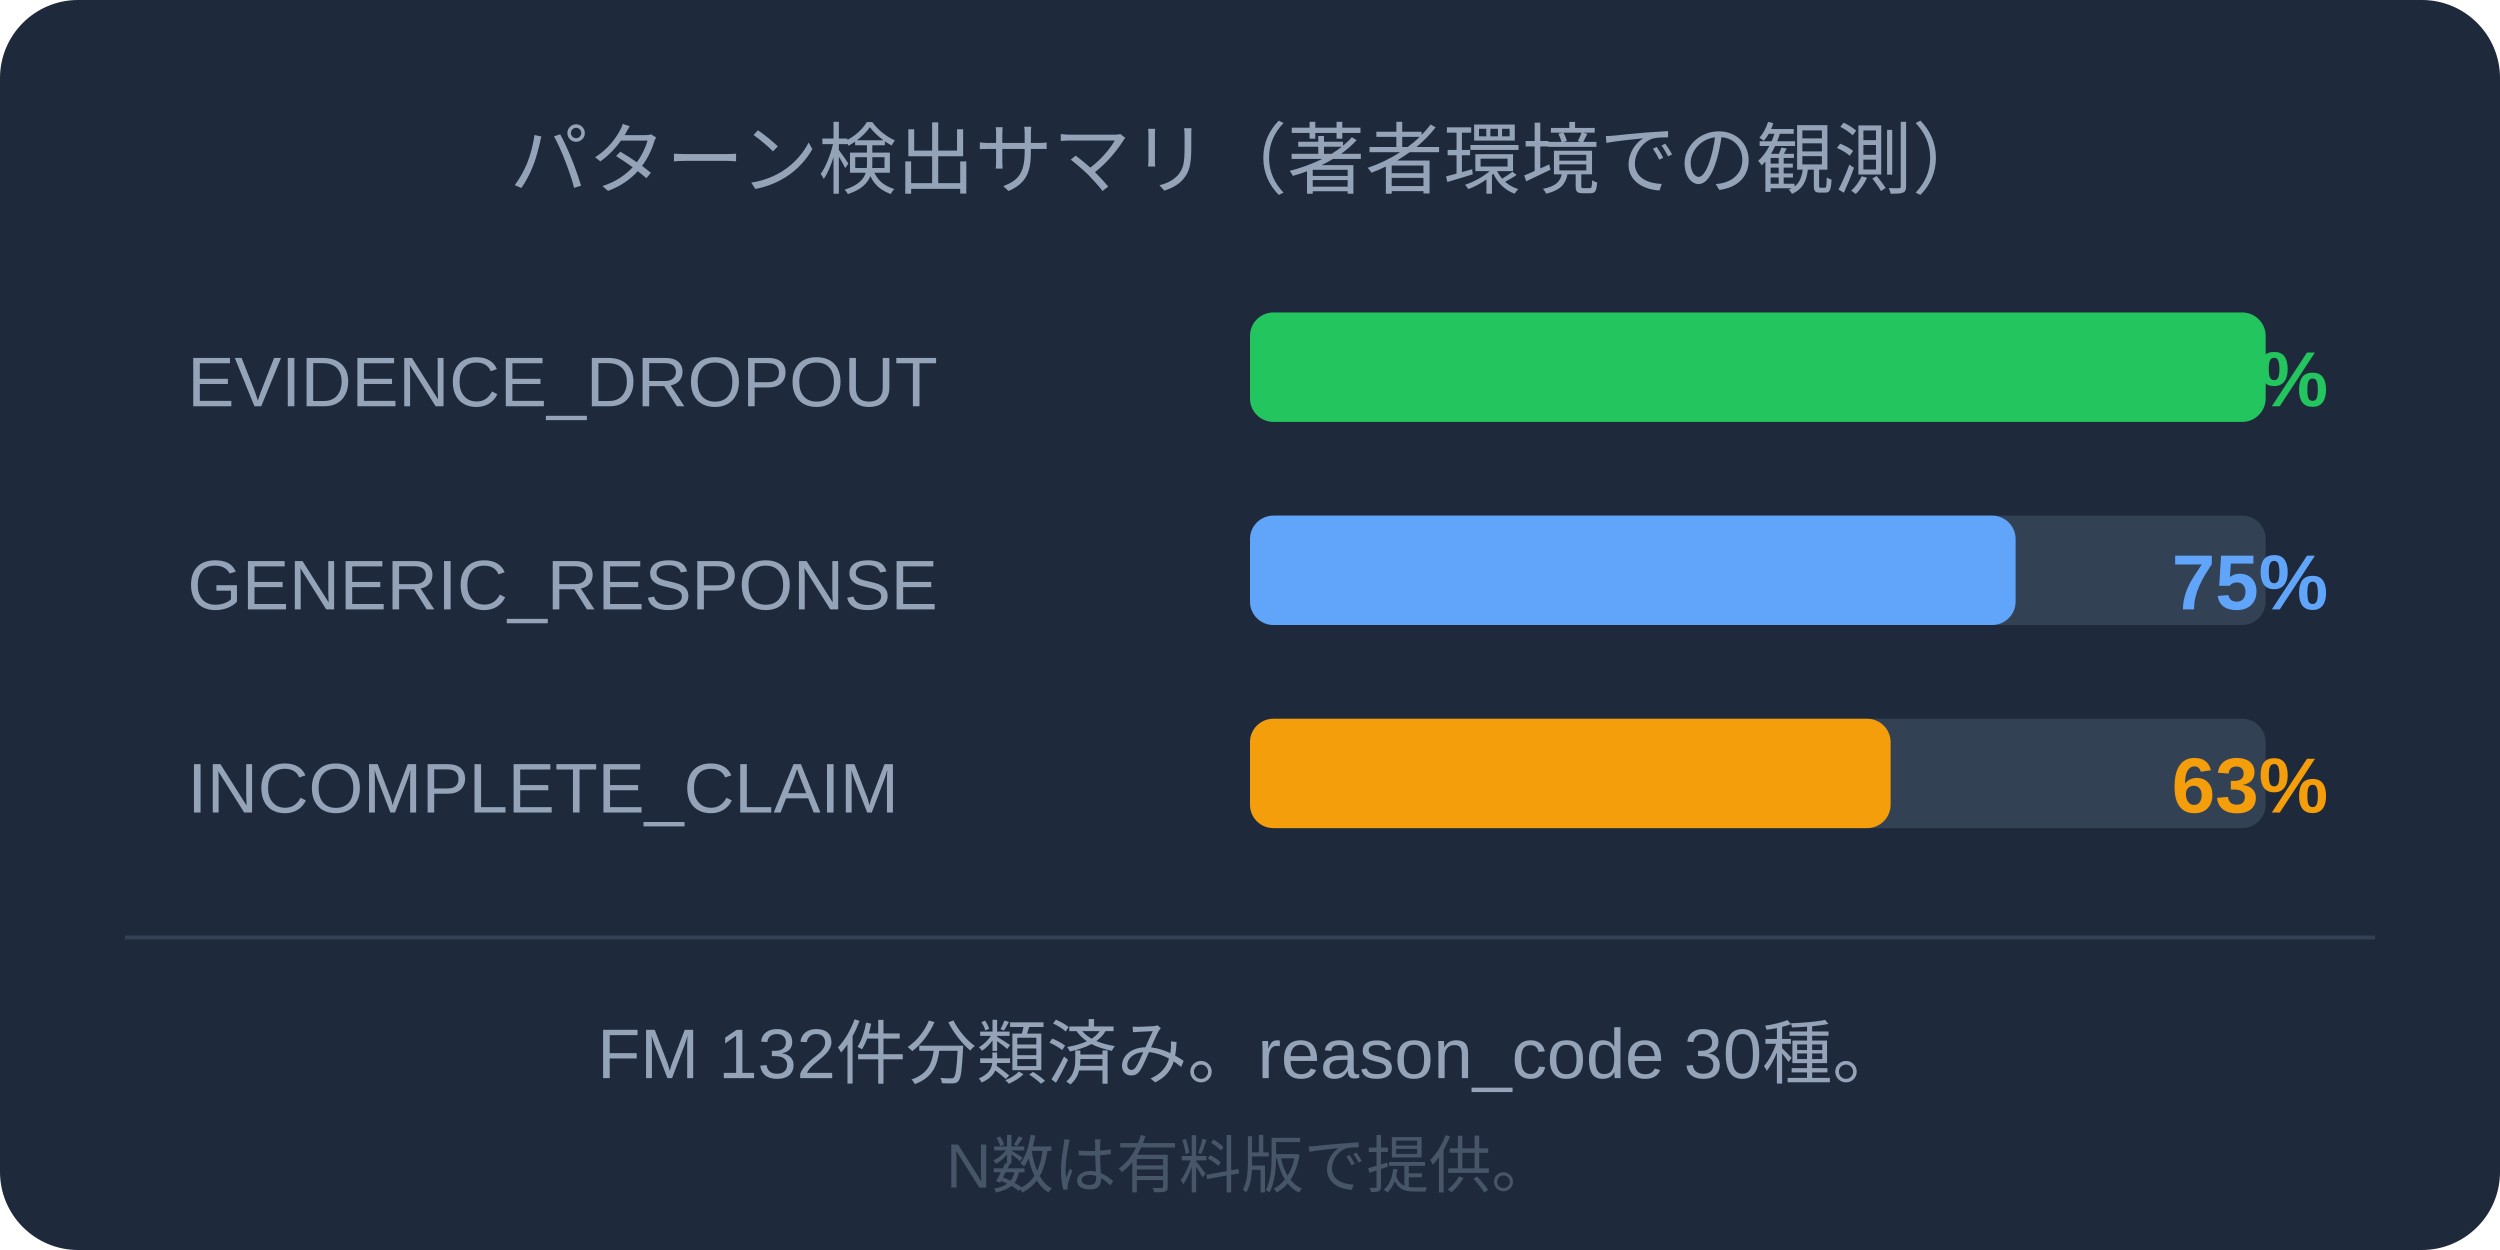
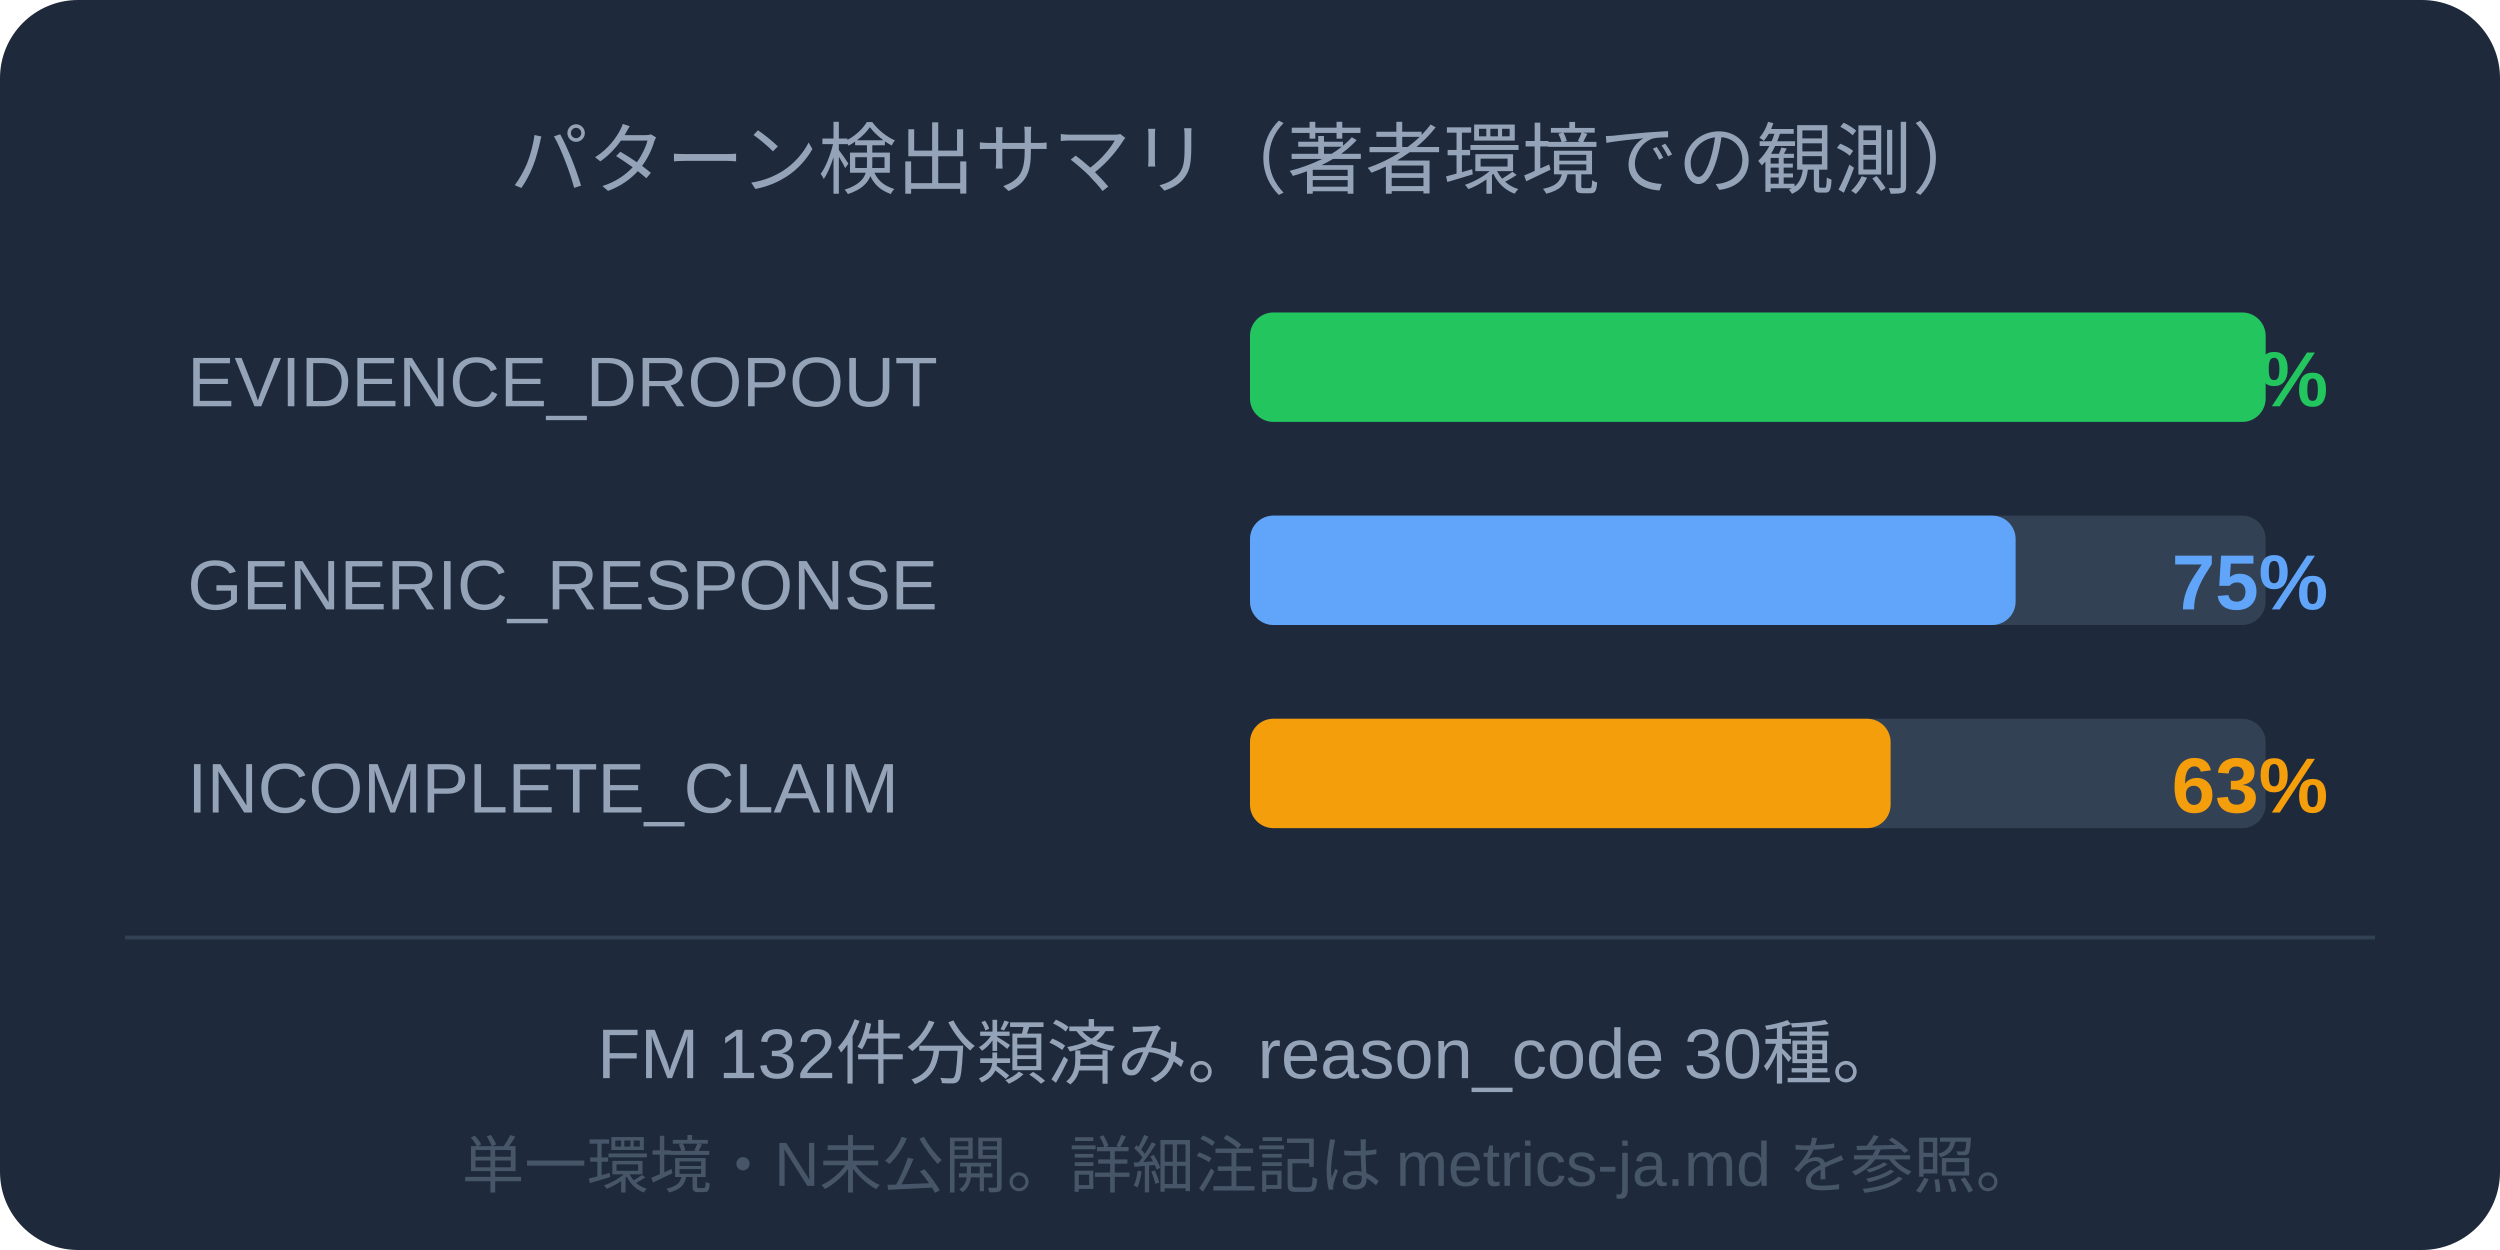
<svg xmlns="http://www.w3.org/2000/svg" viewBox="0 0 320 160" font-family="Segoe UI, Arial, sans-serif">
  <rect width="320" height="160" fill="#1e293b" rx="10" />
  <text x="160" y="24" text-anchor="middle" fill="#94a3b8" font-size="10">パターン検出サマリ（著者環境での観測）</text>
  <text x="24" y="52" fill="#94a3b8" font-size="9">EVIDENCE_DROPOUT</text>
  <rect x="160" y="40" width="130" height="14" fill="#334155" rx="3" />
  <rect x="160" y="40" width="130" height="14" fill="#22c55e" rx="3" />
  <text x="298" y="52" text-anchor="end" fill="#22c55e" font-size="10" font-weight="600">100%</text>
  <text x="24" y="78" fill="#94a3b8" font-size="9">GENERIC_RESPONSE</text>
  <rect x="160" y="66" width="130" height="14" fill="#334155" rx="3" />
  <rect x="160" y="66" width="98" height="14" fill="#60a5fa" rx="3" />
  <text x="298" y="78" text-anchor="end" fill="#60a5fa" font-size="10" font-weight="600">75%</text>
  <text x="24" y="104" fill="#94a3b8" font-size="9">INCOMPLETE_CLAIM</text>
  <rect x="160" y="92" width="130" height="14" fill="#334155" rx="3" />
  <rect x="160" y="92" width="82" height="14" fill="#f59e0b" rx="3" />
  <text x="298" y="104" text-anchor="end" fill="#f59e0b" font-size="10" font-weight="600">63%</text>
  <line x1="16" y1="120" x2="304" y2="120" stroke="#334155" stroke-width="0.5" />
  <text x="160" y="138" text-anchor="middle" fill="#94a3b8" font-size="9">FM 132件分類済み。reason_code 30種。</text>
-   <text x="160" y="152" text-anchor="middle" fill="#475569" font-size="8">N数は有料版で提供。</text>
+   <text x="160" y="152" text-anchor="middle" fill="#475569" font-size="8">単一環境・N未公開。詳細注記は metrics-ja.md を参照。</text>
</svg>
